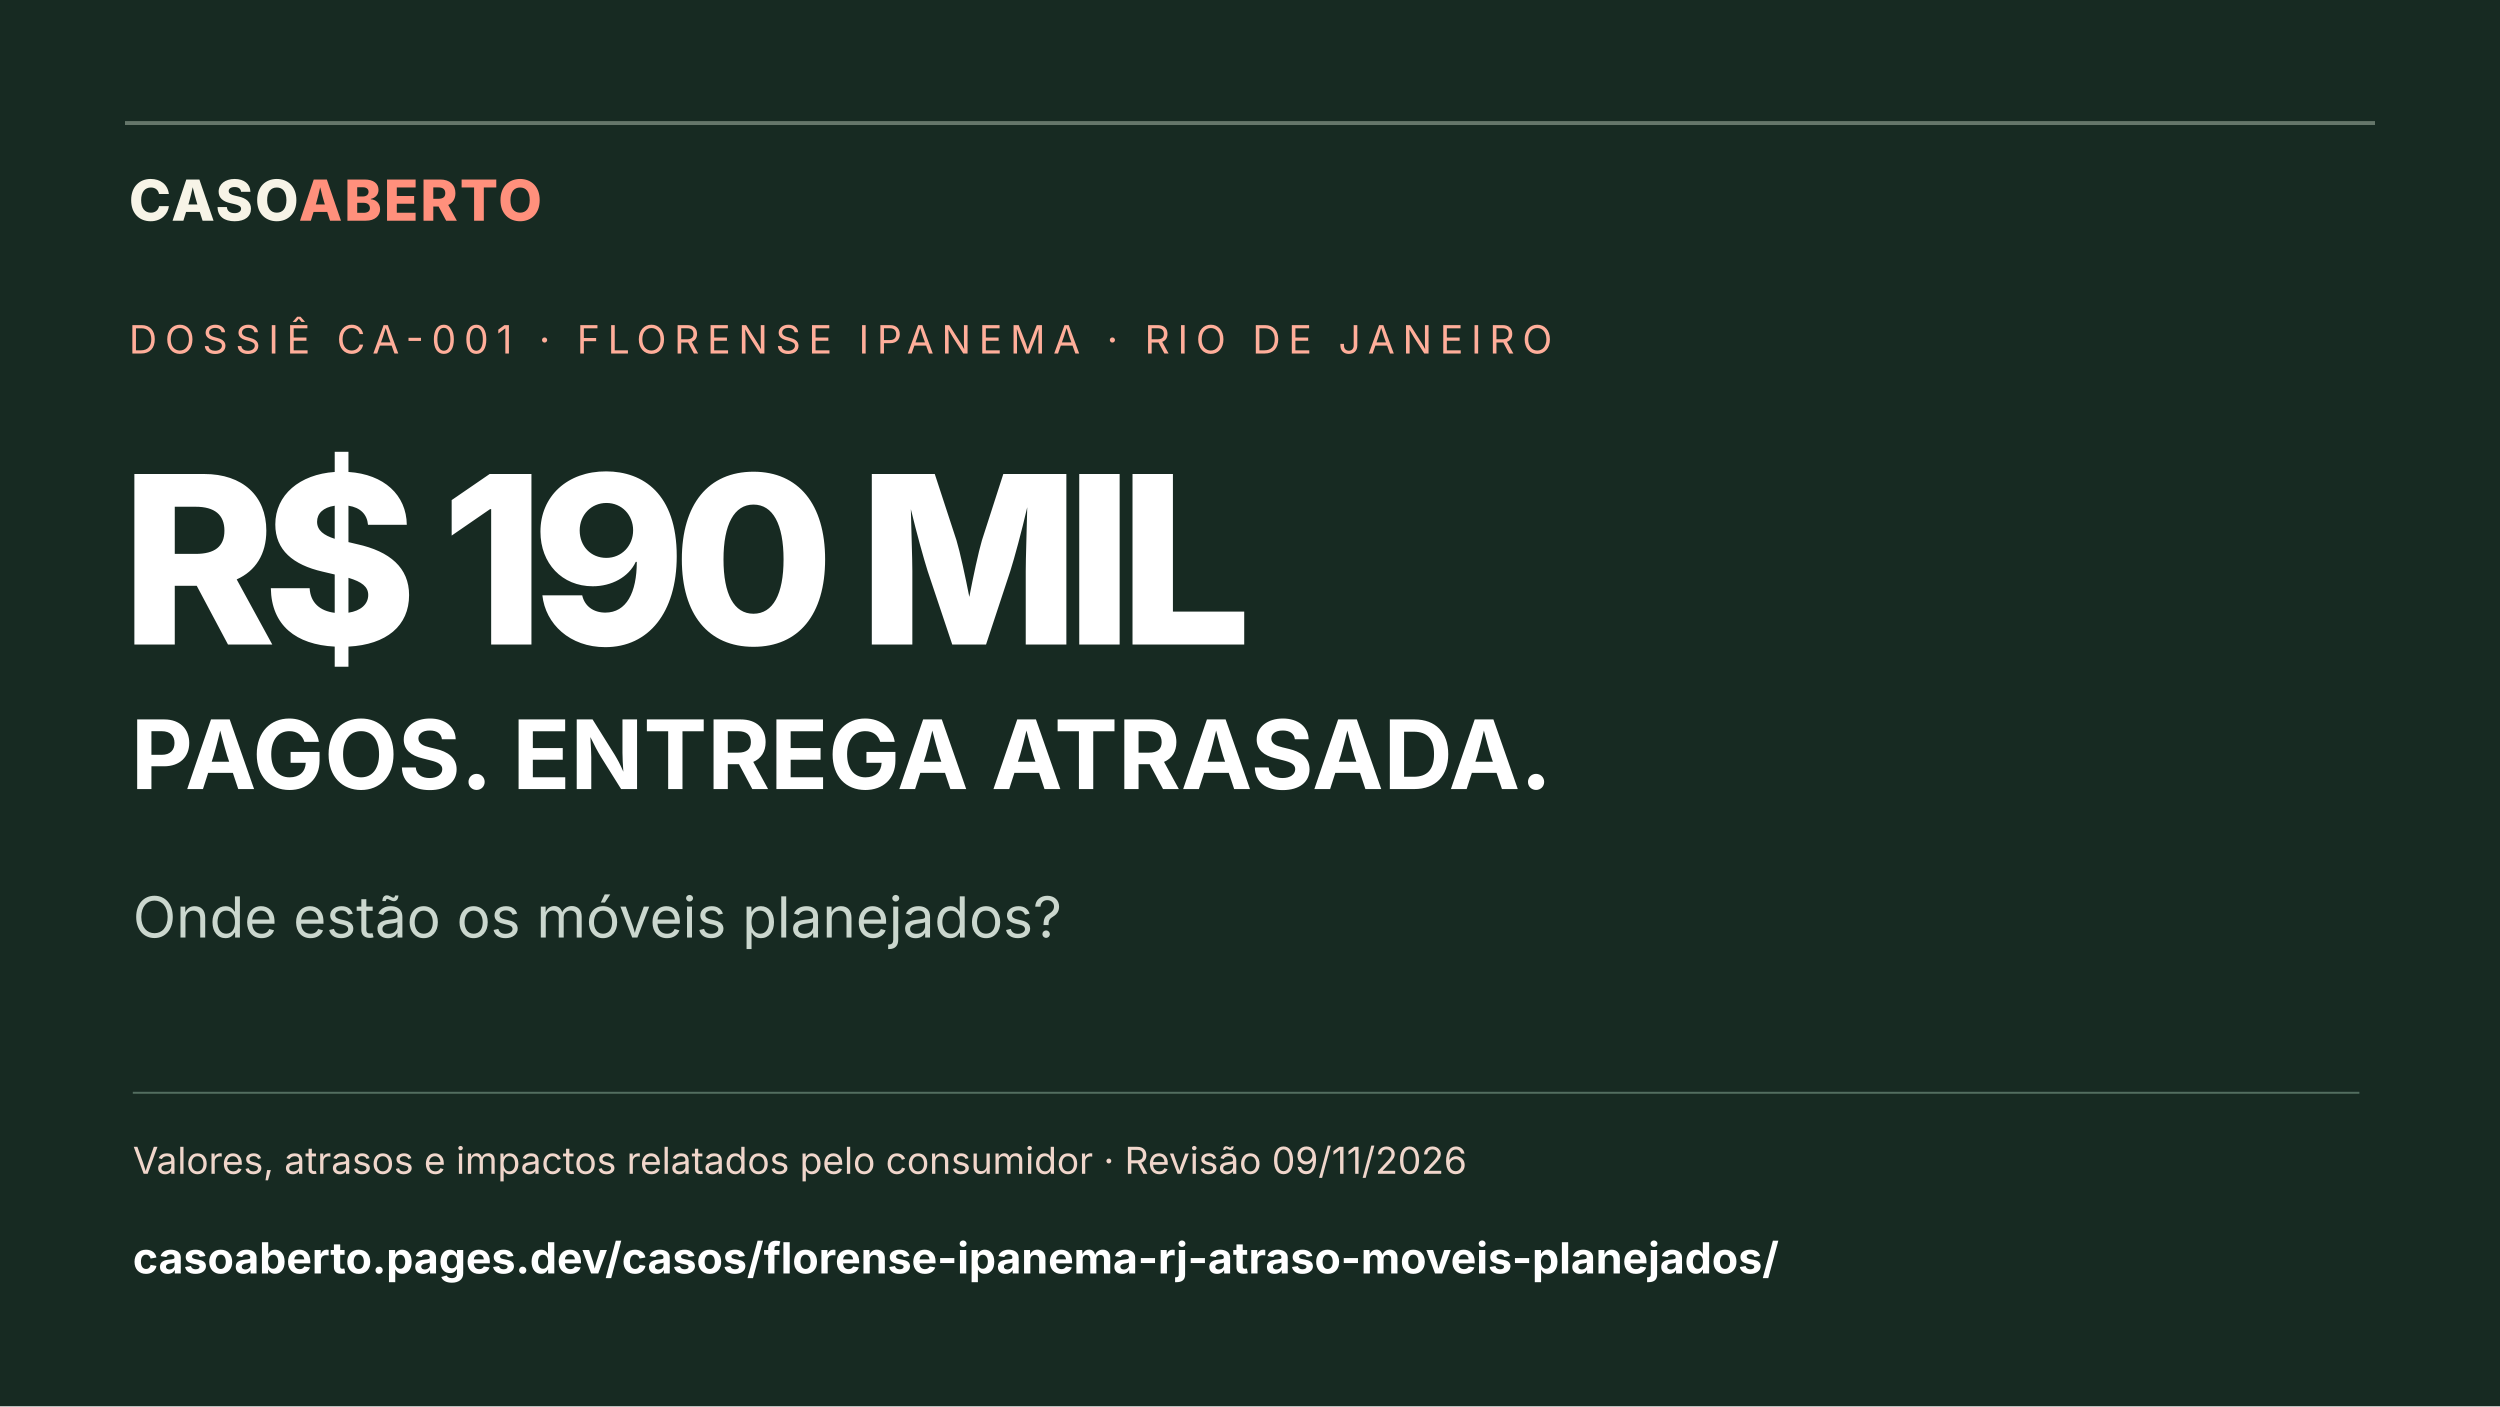
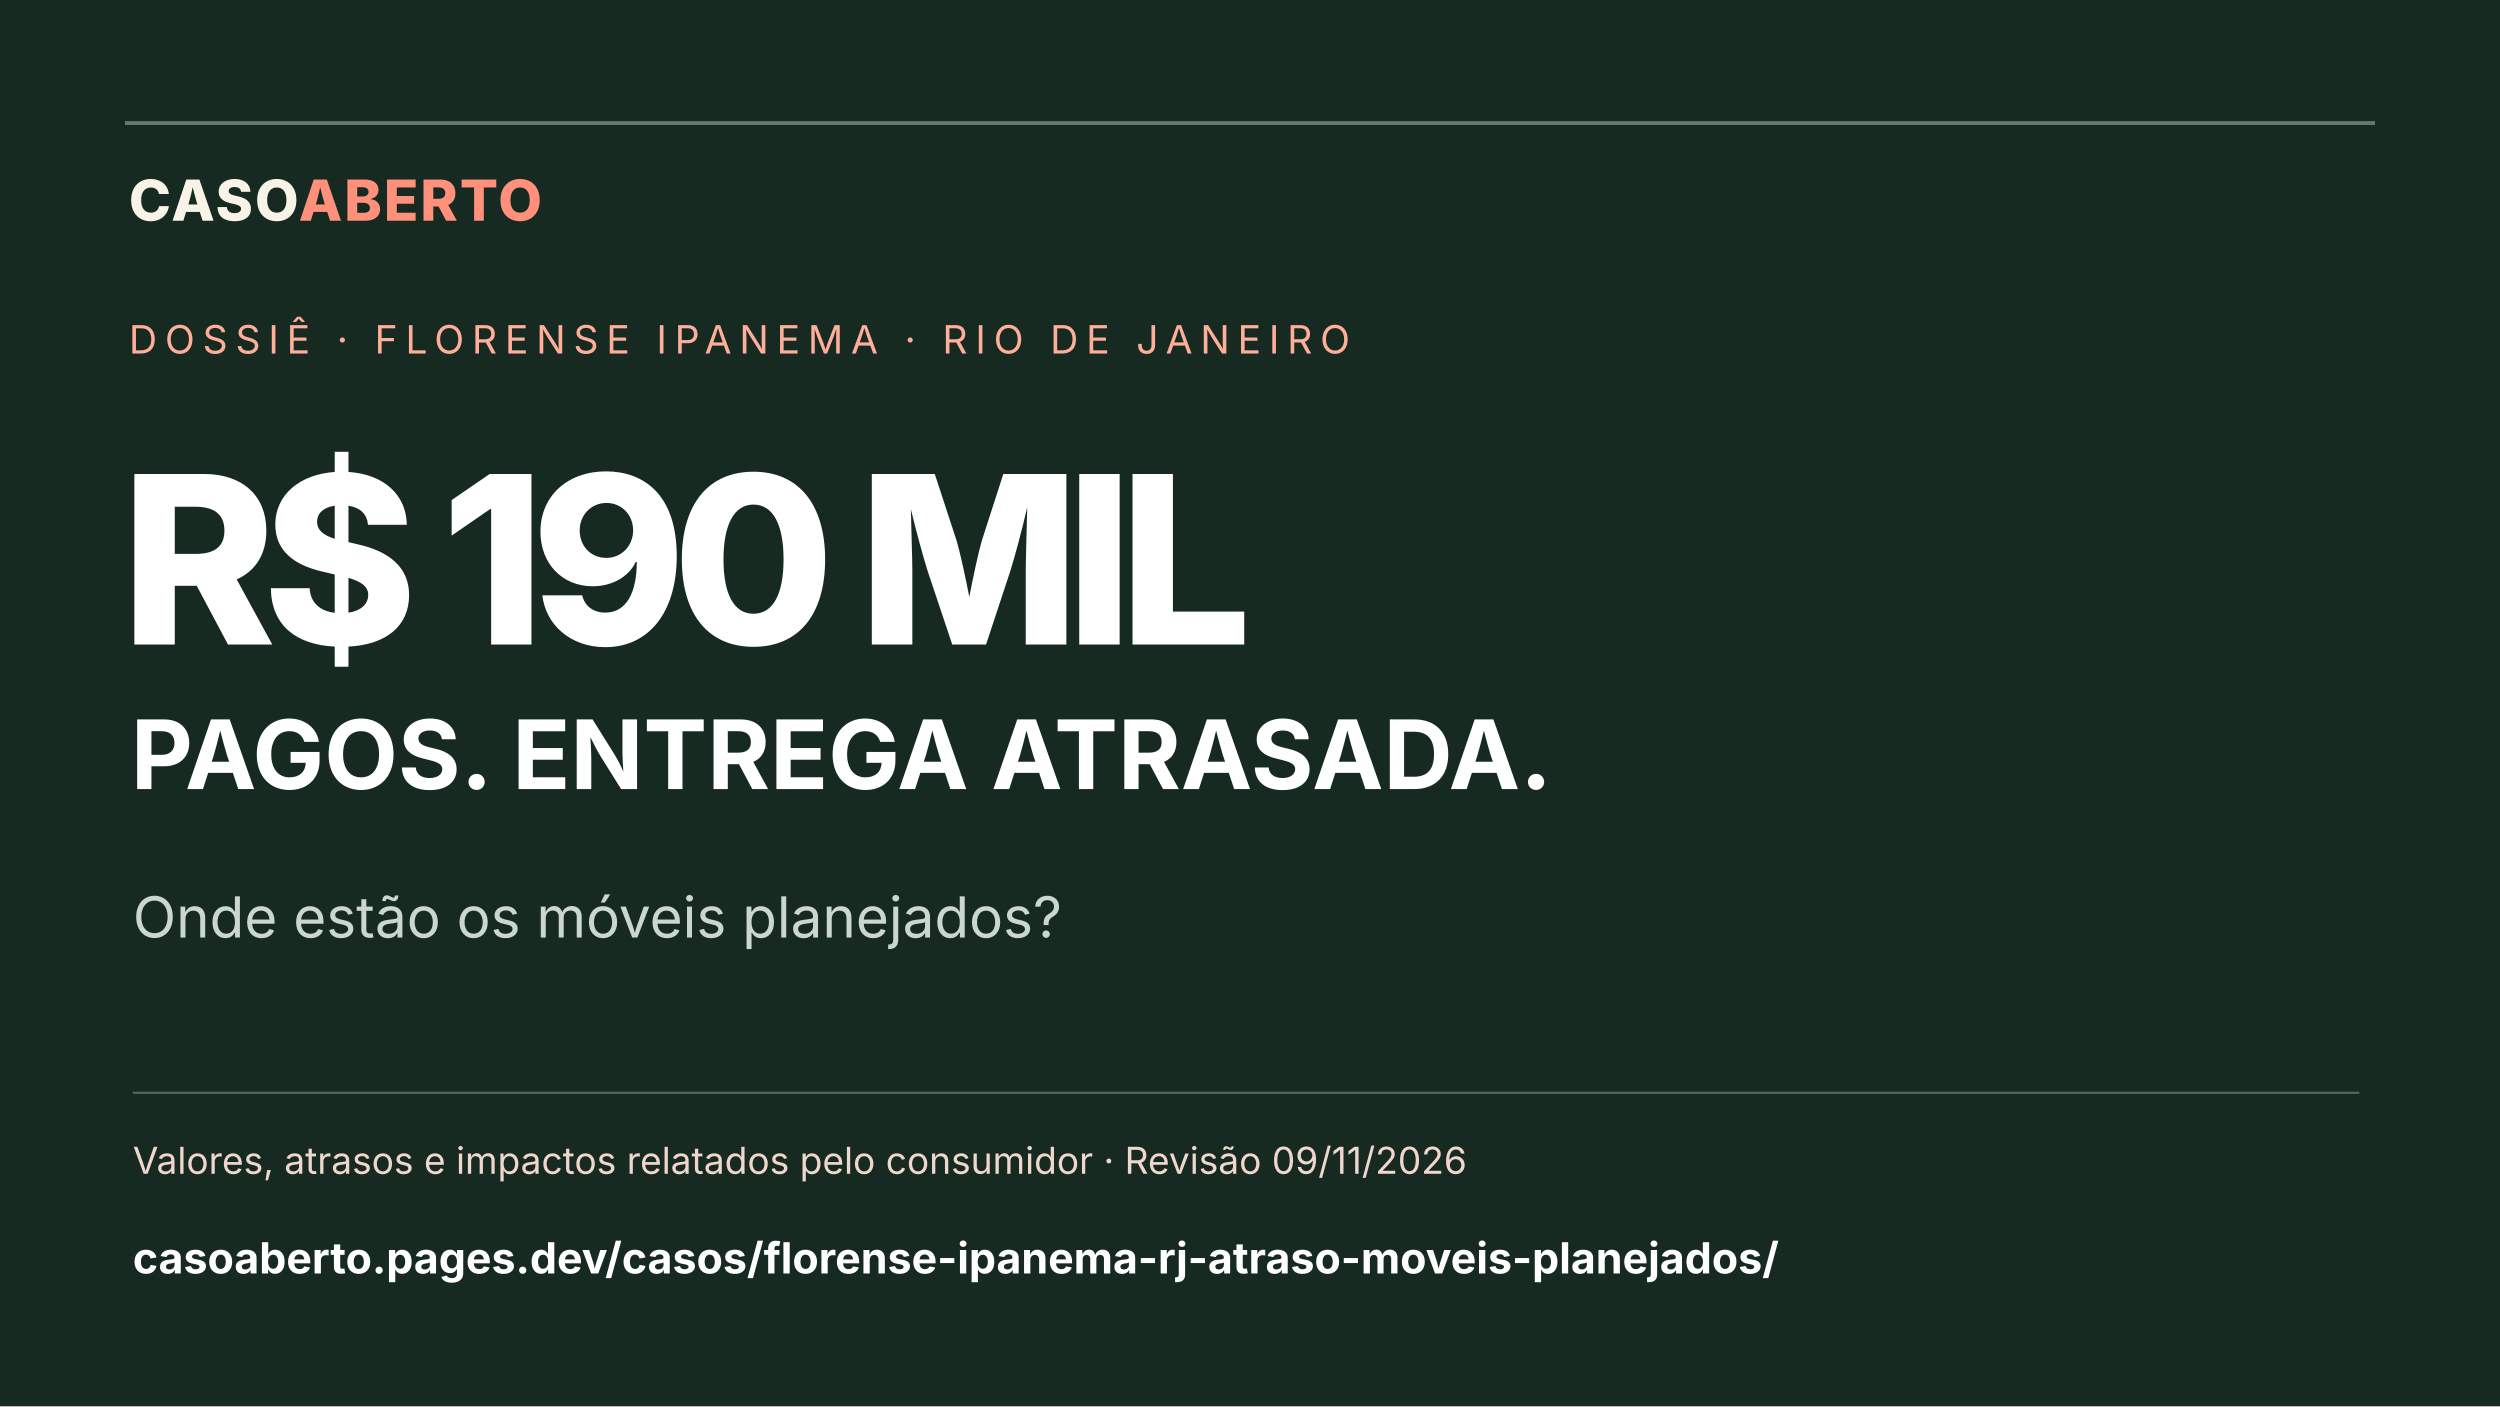
<svg xmlns="http://www.w3.org/2000/svg" width="1280" height="720" viewBox="0 0 1280 720" role="img" aria-labelledby="t d">
  <rect width="1280" height="720" fill="#172a22" />
  <rect x="64" y="62" width="1152" height="2" fill="#65766a" />
  <text x="66" y="113" fill="#f7f4e7" font-family="Inter,Arial,sans-serif" font-weight="800" font-size="29" letter-spacing="1">CASO<tspan fill="#ff907c">ABERTO</tspan>
  </text>
-   <text x="66" y="181" fill="#ffae9a" font-family="Inter,Arial,sans-serif" font-size="20" letter-spacing="4">DOSSIÊ CA-001 · FLORENSE IPANEMA · RIO DE JANEIRO</text>
+   <text x="66" y="181" fill="#ffae9a" font-family="Inter,Arial,sans-serif" font-size="20" letter-spacing="4">DOSSIÊ · FLORENSE IPANEMA · RIO DE JANEIRO</text>
  <text x="62" y="330" fill="#ffffff" font-family="Inter,Arial,sans-serif" font-weight="800" font-size="120" letter-spacing="-7">R$ 190 MIL</text>
  <text x="67" y="404" fill="#ffffff" font-family="Inter,Arial,sans-serif" font-size="49" font-weight="700">PAGOS. ENTREGA ATRASADA.</text>
  <text x="68" y="480" fill="#cbd7ce" font-family="Inter,Arial,sans-serif" font-size="29">Onde estão os móveis planejados?</text>
  <rect x="68" y="559" width="1140" height="1" fill="#536e60" />
  <text x="68" y="601" fill="#f0d6cb" font-family="Inter,Arial,sans-serif" font-size="19">Valores, atrasos e impactos relatados pelo consumidor · Revisão 09/11/2026</text>
  <text x="68" y="652" fill="#ffffff" font-family="Inter,Arial,sans-serif" font-weight="700" font-size="22">casoaberto.pages.dev/casos/florense-ipanema-rj-atraso-moveis-planejados/</text>
</svg>
